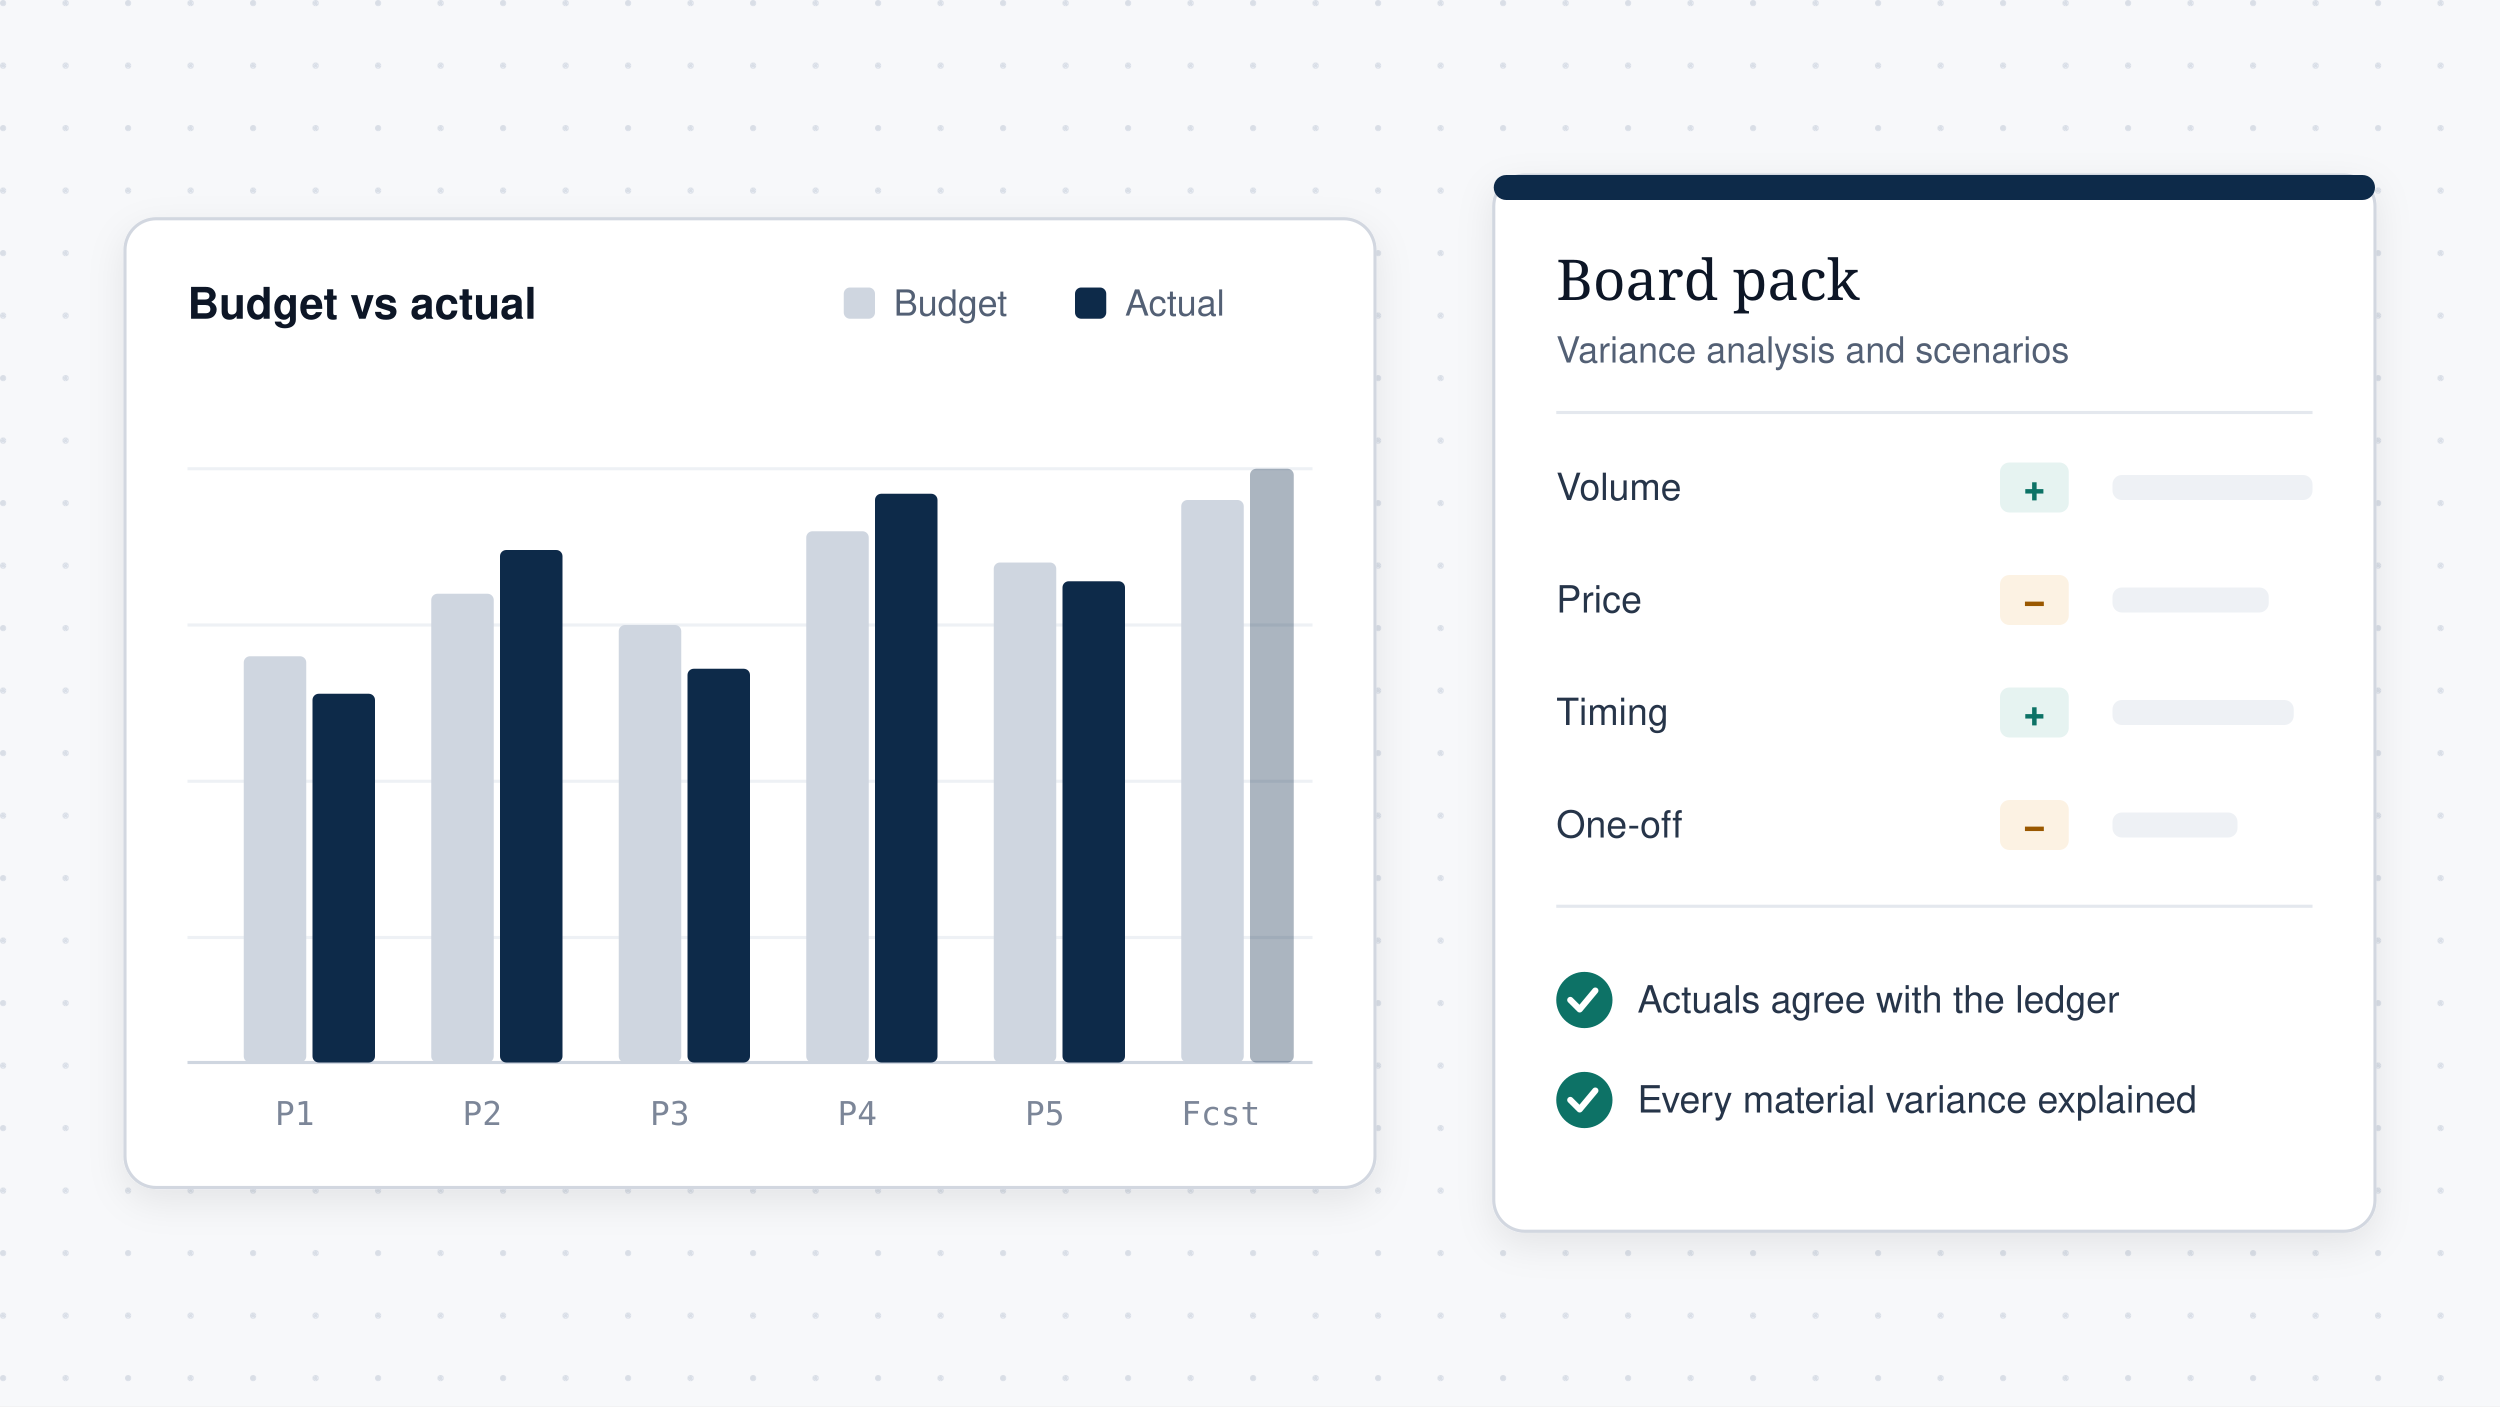
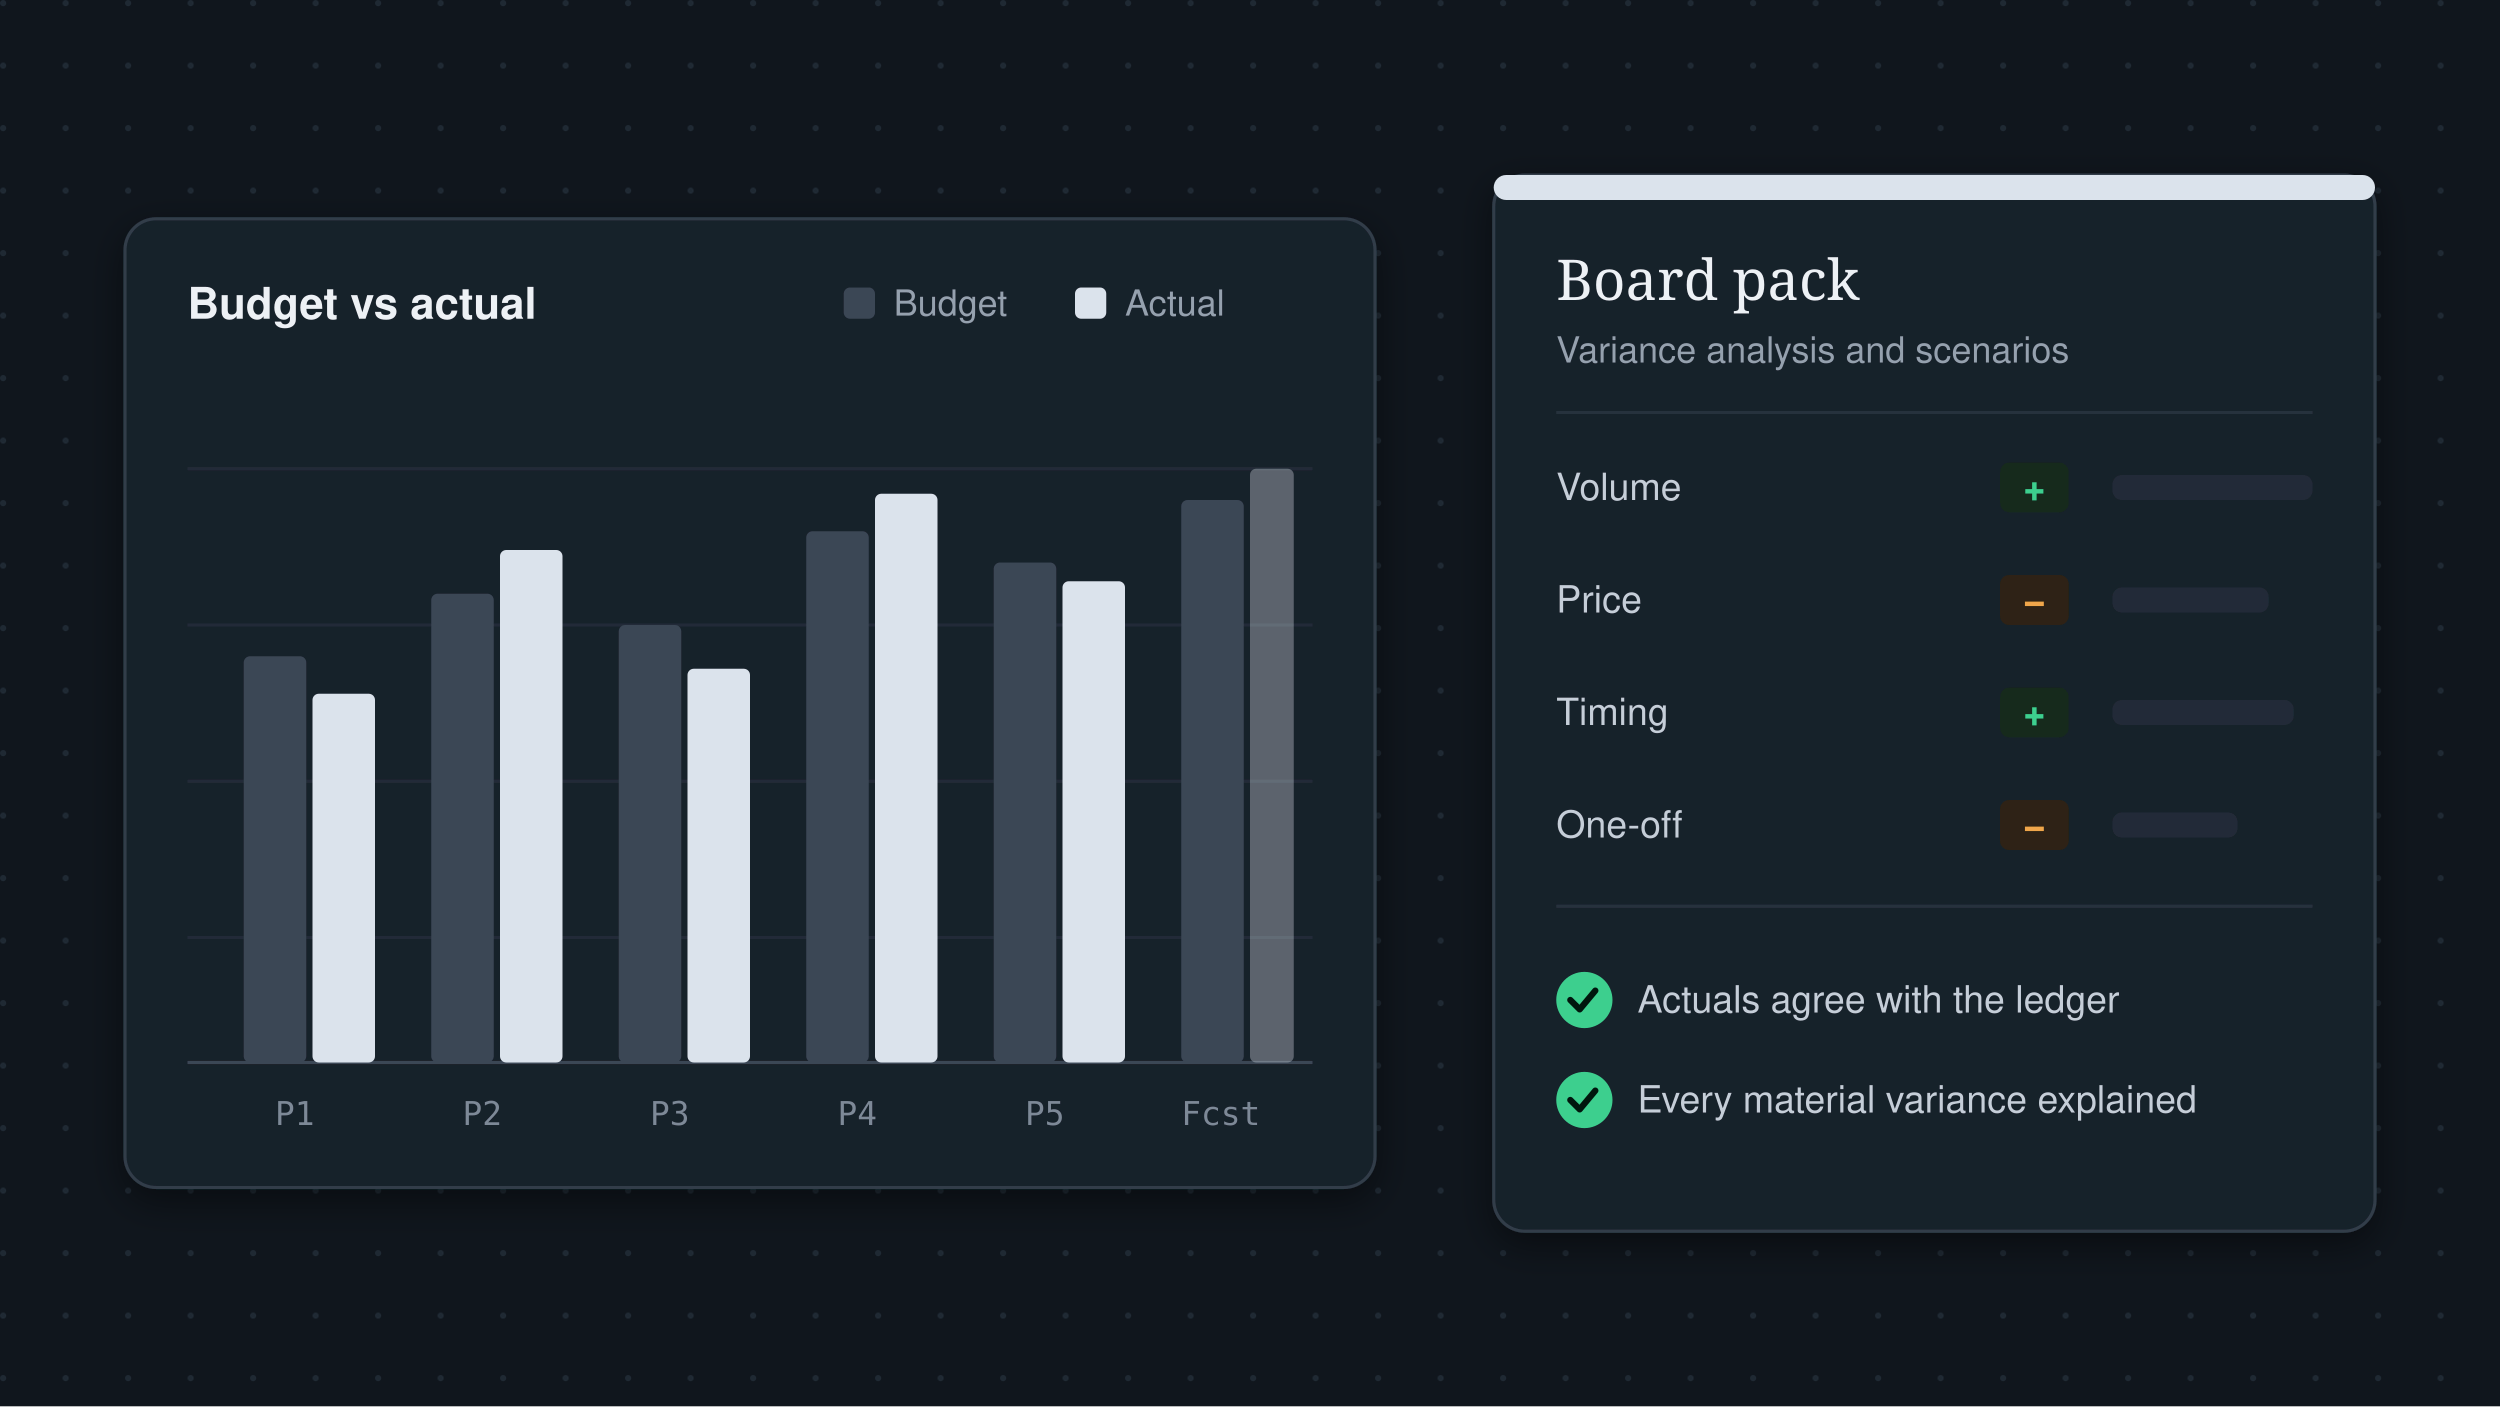
<svg xmlns="http://www.w3.org/2000/svg" viewBox="0 0 800 450" role="img" aria-labelledby="t d">
  <defs>
    <pattern id="g" width="20" height="20" patternUnits="userSpaceOnUse">
-       <circle cx="1" cy="1" r="1" fill="#d9dee6" />
+       <circle cx="1" cy="1" r="1" fill="#1f2933" />
    </pattern>
    <filter id="s" x="-10%" y="-10%" width="120%" height="130%">
-       <feDropShadow dx="0" dy="4" stdDeviation="6" flood-color="#0b1526" flood-opacity=".08" />
+       <feDropShadow dx="0" dy="4" stdDeviation="6" flood-color="#000000" flood-opacity=".45" />
    </filter>
  </defs>
-   <rect width="800" height="450" fill="#f7f8fa" />
+   <rect width="800" height="450" fill="#10161d" />
  <rect width="800" height="450" fill="url(#g)" />
  <g filter="url(#s)" font-family="Segoe UI, Helvetica, Arial, sans-serif">
-     <rect x="40" y="70" width="400" height="310" rx="10" fill="#fff" stroke="#d2d7e0" />
-     <text x="60" y="102" font-size="14" font-weight="600" fill="#0b1526">Budget vs actual</text>
-     <rect x="270" y="92" width="10" height="10" rx="2" fill="#cfd6e0" />
-     <text x="286" y="101" font-size="11.5" fill="#536074">Budget</text>
-     <rect x="344" y="92" width="10" height="10" rx="2" fill="#0f2a4a" />
-     <text x="360" y="101" font-size="11.5" fill="#536074">Actual</text>
-     <g stroke="#eef1f5">
+     <rect x="40" y="70" width="400" height="310" rx="10" fill="#18202a" stroke="#313d4a" />
+     <text x="60" y="102" font-size="14" font-weight="600" fill="#edf1f5">Budget vs actual</text>
+     <rect x="270" y="92" width="10" height="10" rx="2" fill="#3a4655" />
+     <text x="286" y="101" font-size="11.5" fill="#95a1ae">Budget</text>
+     <rect x="344" y="92" width="10" height="10" rx="2" fill="#dbe3ec" />
+     <text x="360" y="101" font-size="11.5" fill="#95a1ae">Actual</text>
+     <g stroke="#222c37">
      <line x1="60" y1="150" x2="420" y2="150" />
      <line x1="60" y1="200" x2="420" y2="200" />
      <line x1="60" y1="250" x2="420" y2="250" />
      <line x1="60" y1="300" x2="420" y2="300" />
    </g>
-     <line x1="60" y1="340" x2="420" y2="340" stroke="#cfd6e0" />
-     <g fill="#cfd6e0">
+     <line x1="60" y1="340" x2="420" y2="340" stroke="#3a4655" />
+     <g fill="#3a4655">
      <rect x="78" y="210" width="20" height="130" rx="2" />
      <rect x="138" y="190" width="20" height="150" rx="2" />
      <rect x="198" y="200" width="20" height="140" rx="2" />
      <rect x="258" y="170" width="20" height="170" rx="2" />
      <rect x="318" y="180" width="20" height="160" rx="2" />
      <rect x="378" y="160" width="20" height="180" rx="2" />
    </g>
-     <g fill="#0f2a4a">
+     <g fill="#dbe3ec">
      <rect x="100" y="222" width="20" height="118" rx="2" />
      <rect x="160" y="176" width="20" height="164" rx="2" />
      <rect x="220" y="214" width="20" height="126" rx="2" />
      <rect x="280" y="158" width="20" height="182" rx="2" />
      <rect x="340" y="186" width="20" height="154" rx="2" />
      <rect x="400" y="150" width="14" height="190" rx="2" opacity=".35" />
    </g>
-     <g font-family="Consolas, Menlo, monospace" font-size="10.5" fill="#7c8698">
+     <g font-family="Consolas, Menlo, monospace" font-size="10.5" fill="#7d8997">
      <text x="88" y="360">P1</text>
      <text x="148" y="360">P2</text>
      <text x="208" y="360">P3</text>
      <text x="268" y="360">P4</text>
      <text x="328" y="360">P5</text>
      <text x="378" y="360">Fcst</text>
    </g>
-     <rect x="478" y="56" width="282" height="338" rx="10" fill="#fff" stroke="#d2d7e0" />
-     <rect x="478" y="56" width="282" height="8" rx="4" fill="#0f2a4a" />
-     <text x="498" y="96" font-family="Georgia, serif" font-size="18" fill="#0b1526">Board pack</text>
-     <text x="498" y="116" font-size="11.5" fill="#536074">Variance analysis and scenarios</text>
-     <line x1="498" y1="132" x2="740" y2="132" stroke="#e4e8ee" />
-     <g font-size="12" fill="#27344a">
+     <rect x="478" y="56" width="282" height="338" rx="10" fill="#18202a" stroke="#313d4a" />
+     <rect x="478" y="56" width="282" height="8" rx="4" fill="#dbe3ec" />
+     <text x="498" y="96" font-family="Georgia, serif" font-size="18" fill="#edf1f5">Board pack</text>
+     <text x="498" y="116" font-size="11.5" fill="#95a1ae">Variance analysis and scenarios</text>
+     <line x1="498" y1="132" x2="740" y2="132" stroke="#28323e" />
+     <g font-size="12" fill="#c5ced8">
      <text x="498" y="160">Volume</text>
      <text x="498" y="196">Price</text>
      <text x="498" y="232">Timing</text>
      <text x="498" y="268">One-off</text>
    </g>
    <g>
-       <rect x="640" y="148" width="22" height="16" rx="3" fill="#e6f3f1" />
-       <text x="651" y="160" font-size="12" fill="#0d7266" text-anchor="middle" font-weight="700">+</text>
-       <rect x="640" y="184" width="22" height="16" rx="3" fill="#fcf2e3" />
-       <text x="651" y="196" font-size="12" fill="#9a5800" text-anchor="middle" font-weight="700">−</text>
-       <rect x="640" y="220" width="22" height="16" rx="3" fill="#e6f3f1" />
-       <text x="651" y="232" font-size="12" fill="#0d7266" text-anchor="middle" font-weight="700">+</text>
-       <rect x="640" y="256" width="22" height="16" rx="3" fill="#fcf2e3" />
-       <text x="651" y="268" font-size="12" fill="#9a5800" text-anchor="middle" font-weight="700">−</text>
+       <rect x="640" y="148" width="22" height="16" rx="3" fill="#12291f" />
+       <text x="651" y="160" font-size="12" fill="#3ccf8e" text-anchor="middle" font-weight="700">+</text>
+       <rect x="640" y="184" width="22" height="16" rx="3" fill="#2e2312" />
+       <text x="651" y="196" font-size="12" fill="#f0a64b" text-anchor="middle" font-weight="700">−</text>
+       <rect x="640" y="220" width="22" height="16" rx="3" fill="#12291f" />
+       <text x="651" y="232" font-size="12" fill="#3ccf8e" text-anchor="middle" font-weight="700">+</text>
+       <rect x="640" y="256" width="22" height="16" rx="3" fill="#2e2312" />
+       <text x="651" y="268" font-size="12" fill="#f0a64b" text-anchor="middle" font-weight="700">−</text>
    </g>
-     <g fill="#eef1f5">
+     <g fill="#222c37">
      <rect x="676" y="152" width="64" height="8" rx="3" />
      <rect x="676" y="188" width="50" height="8" rx="3" />
      <rect x="676" y="224" width="58" height="8" rx="3" />
      <rect x="676" y="260" width="40" height="8" rx="3" />
    </g>
-     <line x1="498" y1="290" x2="740" y2="290" stroke="#e4e8ee" />
-     <circle cx="507" cy="320" r="9" fill="#0d7266" />
-     <path d="M502.5 320l3 3 5-6" fill="none" stroke="#fff" stroke-width="2" stroke-linecap="round" stroke-linejoin="round" />
-     <text x="524" y="324" font-size="12" fill="#27344a">Actuals agree with the ledger</text>
-     <circle cx="507" cy="352" r="9" fill="#0d7266" />
-     <path d="M502.5 352l3 3 5-6" fill="none" stroke="#fff" stroke-width="2" stroke-linecap="round" stroke-linejoin="round" />
-     <text x="524" y="356" font-size="12" fill="#27344a">Every material variance explained</text>
+     <line x1="498" y1="290" x2="740" y2="290" stroke="#28323e" />
+     <circle cx="507" cy="320" r="9" fill="#3ccf8e" />
+     <path d="M502.5 320l3 3 5-6" fill="none" stroke="#04140d" stroke-width="2" stroke-linecap="round" stroke-linejoin="round" />
+     <text x="524" y="324" font-size="12" fill="#c5ced8">Actuals agree with the ledger</text>
+     <circle cx="507" cy="352" r="9" fill="#3ccf8e" />
+     <path d="M502.5 352l3 3 5-6" fill="none" stroke="#04140d" stroke-width="2" stroke-linecap="round" stroke-linejoin="round" />
+     <text x="524" y="356" font-size="12" fill="#c5ced8">Every material variance explained</text>
  </g>
</svg>
